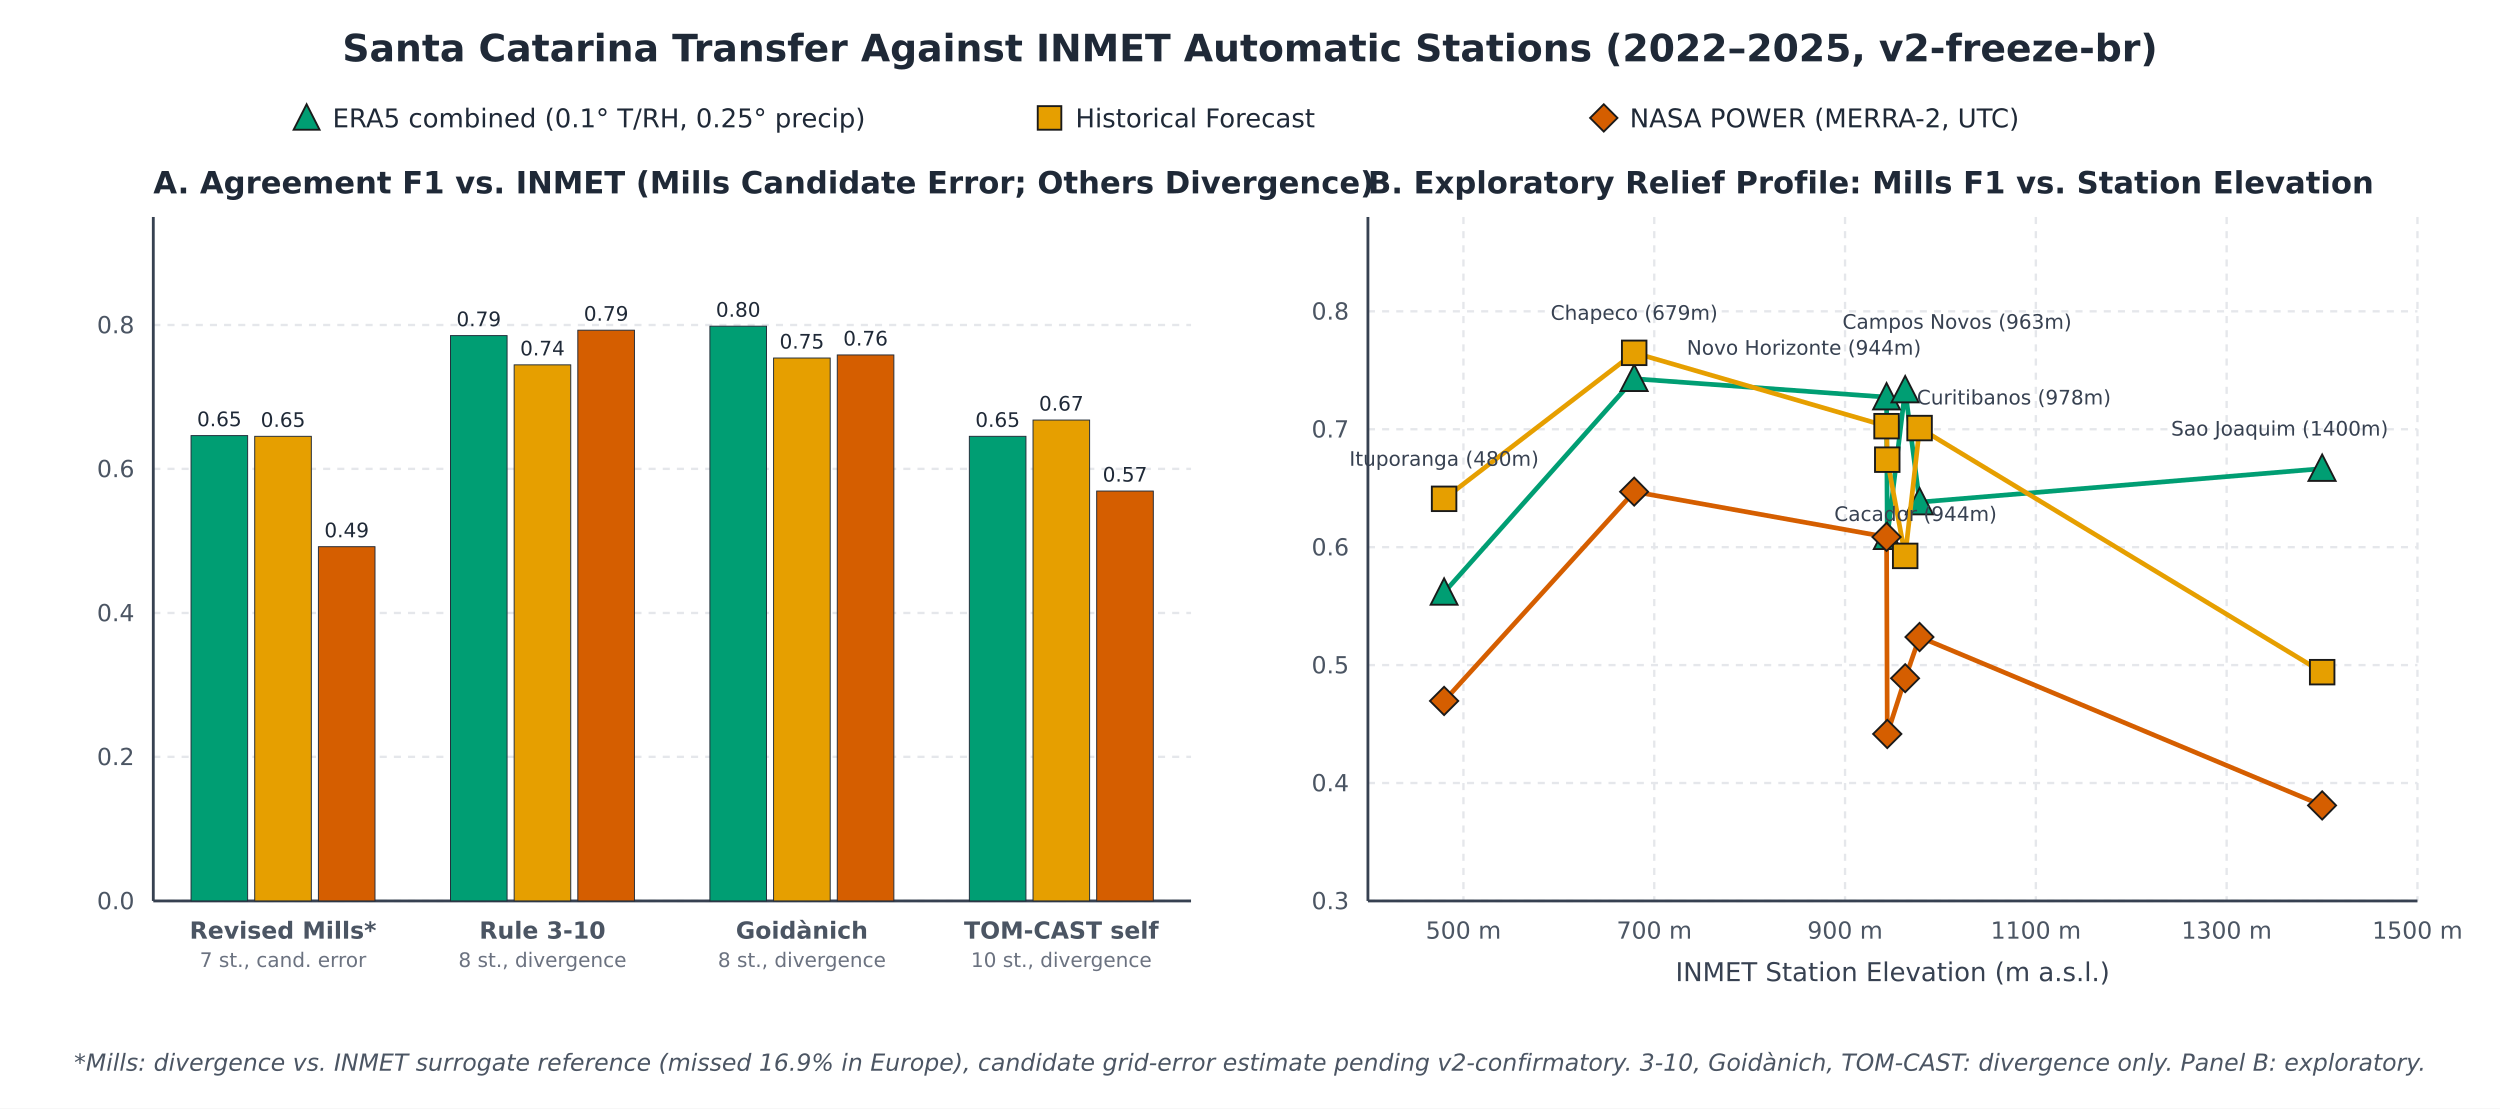
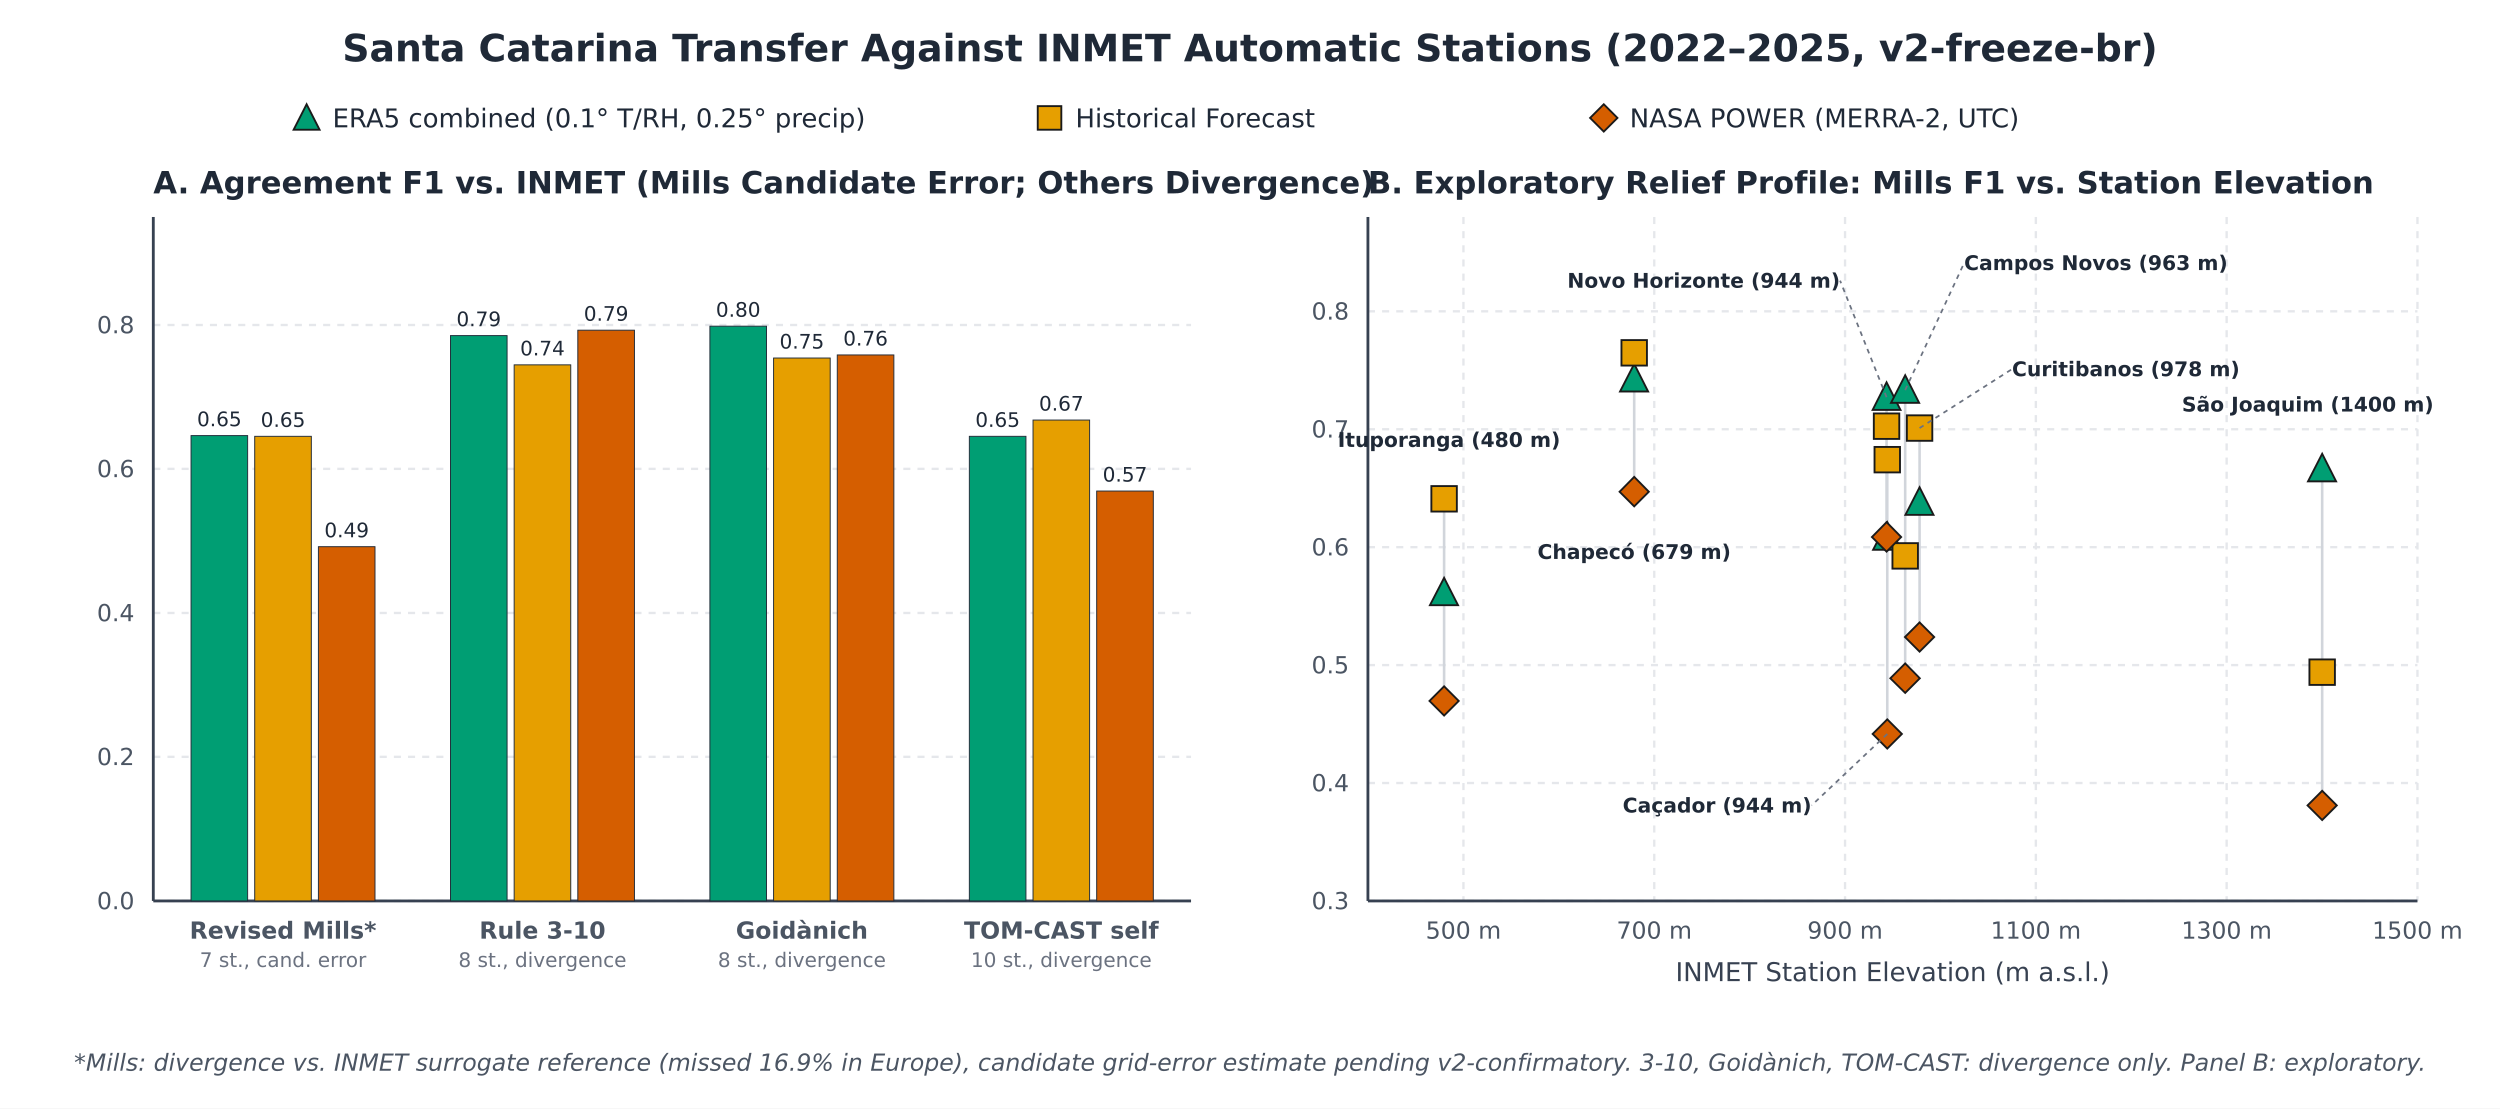
<svg xmlns="http://www.w3.org/2000/svg" viewBox="0 0 1060 470" width="1060" height="470">
  <style>
  text { font-family: "DejaVu Sans", "Segoe UI", Arial, sans-serif; fill: #1f2937; }
  .title { font-size: 16px; font-weight: 700; }
  .panel-title { font-size: 13px; font-weight: 700; }
  .axis-label { font-size: 11px; fill: #374151; }
  .tick { font-size: 10px; fill: #4b5563; }
  .ann { font-size: 9.5px; font-weight: 600; }
  .note { font-size: 10px; fill: #4b5563; font-style: italic; }
  .legend { font-size: 11px; }
</style>
  <rect x="0" y="0" width="1060" height="470" fill="#ffffff" />
  <text x="530.0" y="26" text-anchor="middle" class="title">Santa Catarina Transfer Against INMET Automatic Stations (2022–2025, v2-freeze-br)</text>
  <polygon points="130.0,44.2 124.5,55.0 135.5,55.0" fill="#009E73" stroke="#1a1a1a" stroke-width="0.8" />
  <text x="141" y="54" class="legend">ERA5 combined (0.1° T/RH, 0.25° precip)</text>
  <rect x="440.0" y="45.0" width="10.0" height="10.0" fill="#E69F00" stroke="#1a1a1a" stroke-width="0.8" />
  <text x="456" y="54" class="legend">Historical Forecast</text>
  <polygon points="680.0,44.2 685.8,50.0 680.0,55.8 674.2,50.0" fill="#D55E00" stroke="#1a1a1a" stroke-width="0.8" />
  <text x="691" y="54" class="legend">NASA POWER (MERRA-2, UTC)</text>
  <text x="65" y="82" class="panel-title">A. Agreement F1 vs. INMET (Mills Candidate Error; Others Divergence)</text>
  <line x1="65" y1="382.0" x2="505" y2="382.0" stroke="#e5e7eb" stroke-dasharray="3,3" />
  <text x="57" y="385.5" text-anchor="end" class="tick">0.0</text>
  <line x1="65" y1="320.9" x2="505" y2="320.9" stroke="#e5e7eb" stroke-dasharray="3,3" />
  <text x="57" y="324.4" text-anchor="end" class="tick">0.2</text>
  <line x1="65" y1="259.9" x2="505" y2="259.9" stroke="#e5e7eb" stroke-dasharray="3,3" />
  <text x="57" y="263.4" text-anchor="end" class="tick">0.4</text>
  <line x1="65" y1="198.8" x2="505" y2="198.8" stroke="#e5e7eb" stroke-dasharray="3,3" />
  <text x="57" y="202.3" text-anchor="end" class="tick">0.6</text>
  <line x1="65" y1="137.8" x2="505" y2="137.8" stroke="#e5e7eb" stroke-dasharray="3,3" />
  <text x="57" y="141.3" text-anchor="end" class="tick">0.8</text>
  <line x1="65" y1="92" x2="65" y2="382" stroke="#374151" stroke-width="1.2" />
  <line x1="65" y1="382" x2="505" y2="382" stroke="#374151" stroke-width="1.2" />
  <text x="120.0" y="398" text-anchor="middle" class="tick" style="font-weight:600;">Revised Mills*</text>
  <text x="120.0" y="410" text-anchor="middle" style="font-size:8.5px;fill:#6b7280;">7 st., cand. error</text>
  <rect x="81.0" y="184.7" width="24.0" height="197.3" fill="#009E73" stroke="#1f2937" stroke-width="0.4" />
  <text x="93.0" y="180.7" text-anchor="middle" style="font-size:8.5px;fill:#1f2937;">0.65</text>
  <rect x="108.0" y="185.0" width="24.0" height="197.0" fill="#E69F00" stroke="#1f2937" stroke-width="0.4" />
  <text x="120.0" y="181.0" text-anchor="middle" style="font-size:8.5px;fill:#1f2937;">0.65</text>
  <rect x="135.0" y="231.8" width="24.0" height="150.2" fill="#D55E00" stroke="#1f2937" stroke-width="0.4" />
  <text x="147.0" y="227.8" text-anchor="middle" style="font-size:8.5px;fill:#1f2937;">0.49</text>
  <text x="230.0" y="398" text-anchor="middle" class="tick" style="font-weight:600;">Rule 3-10</text>
  <text x="230.0" y="410" text-anchor="middle" style="font-size:8.5px;fill:#6b7280;">8 st., divergence</text>
  <rect x="191.0" y="142.3" width="24.0" height="239.7" fill="#009E73" stroke="#1f2937" stroke-width="0.4" />
  <text x="203.0" y="138.3" text-anchor="middle" style="font-size:8.5px;fill:#1f2937;">0.79</text>
  <rect x="218.0" y="154.7" width="24.0" height="227.3" fill="#E69F00" stroke="#1f2937" stroke-width="0.4" />
  <text x="230.0" y="150.7" text-anchor="middle" style="font-size:8.5px;fill:#1f2937;">0.74</text>
  <rect x="245.0" y="140.0" width="24.0" height="242.0" fill="#D55E00" stroke="#1f2937" stroke-width="0.4" />
  <text x="257.0" y="136.0" text-anchor="middle" style="font-size:8.5px;fill:#1f2937;">0.79</text>
  <text x="340.0" y="398" text-anchor="middle" class="tick" style="font-weight:600;">Goidànich</text>
  <text x="340.0" y="410" text-anchor="middle" style="font-size:8.5px;fill:#6b7280;">8 st., divergence</text>
  <rect x="301.0" y="138.3" width="24.0" height="243.7" fill="#009E73" stroke="#1f2937" stroke-width="0.4" />
  <text x="313.0" y="134.3" text-anchor="middle" style="font-size:8.5px;fill:#1f2937;">0.80</text>
  <rect x="328.0" y="151.8" width="24.0" height="230.2" fill="#E69F00" stroke="#1f2937" stroke-width="0.4" />
  <text x="340.0" y="147.8" text-anchor="middle" style="font-size:8.5px;fill:#1f2937;">0.75</text>
  <rect x="355.0" y="150.5" width="24.0" height="231.5" fill="#D55E00" stroke="#1f2937" stroke-width="0.4" />
  <text x="367.0" y="146.5" text-anchor="middle" style="font-size:8.5px;fill:#1f2937;">0.76</text>
  <text x="450.0" y="398" text-anchor="middle" class="tick" style="font-weight:600;">TOM-CAST self</text>
  <text x="450.0" y="410" text-anchor="middle" style="font-size:8.5px;fill:#6b7280;">10 st., divergence</text>
  <rect x="411.0" y="185.0" width="24.0" height="197.0" fill="#009E73" stroke="#1f2937" stroke-width="0.4" />
  <text x="423.0" y="181.0" text-anchor="middle" style="font-size:8.5px;fill:#1f2937;">0.65</text>
  <rect x="438.0" y="178.1" width="24.0" height="203.9" fill="#E69F00" stroke="#1f2937" stroke-width="0.4" />
  <text x="450.0" y="174.1" text-anchor="middle" style="font-size:8.5px;fill:#1f2937;">0.67</text>
  <rect x="465.0" y="208.2" width="24.0" height="173.8" fill="#D55E00" stroke="#1f2937" stroke-width="0.4" />
  <text x="477.0" y="204.2" text-anchor="middle" style="font-size:8.5px;fill:#1f2937;">0.57</text>
  <text x="580" y="82" class="panel-title">B. Exploratory Relief Profile: Mills F1 vs. Station Elevation</text>
  <line x1="620.5" y1="92" x2="620.5" y2="382" stroke="#e5e7eb" stroke-dasharray="3,3" />
  <text x="620.5" y="398" text-anchor="middle" class="tick">500 m</text>
  <line x1="701.4" y1="92" x2="701.4" y2="382" stroke="#e5e7eb" stroke-dasharray="3,3" />
  <text x="701.4" y="398" text-anchor="middle" class="tick">700 m</text>
  <line x1="782.3" y1="92" x2="782.3" y2="382" stroke="#e5e7eb" stroke-dasharray="3,3" />
  <text x="782.3" y="398" text-anchor="middle" class="tick">900 m</text>
  <line x1="863.2" y1="92" x2="863.2" y2="382" stroke="#e5e7eb" stroke-dasharray="3,3" />
  <text x="863.2" y="398" text-anchor="middle" class="tick">1100 m</text>
  <line x1="944.1" y1="92" x2="944.1" y2="382" stroke="#e5e7eb" stroke-dasharray="3,3" />
  <text x="944.1" y="398" text-anchor="middle" class="tick">1300 m</text>
  <line x1="1025.0" y1="92" x2="1025.0" y2="382" stroke="#e5e7eb" stroke-dasharray="3,3" />
  <text x="1025.0" y="398" text-anchor="middle" class="tick">1500 m</text>
  <line x1="580" y1="382.0" x2="1025" y2="382.0" stroke="#e5e7eb" stroke-dasharray="3,3" />
  <text x="572" y="385.5" text-anchor="end" class="tick">0.3</text>
  <line x1="580" y1="332.0" x2="1025" y2="332.0" stroke="#e5e7eb" stroke-dasharray="3,3" />
  <text x="572" y="335.5" text-anchor="end" class="tick">0.4</text>
  <line x1="580" y1="282.0" x2="1025" y2="282.0" stroke="#e5e7eb" stroke-dasharray="3,3" />
  <text x="572" y="285.5" text-anchor="end" class="tick">0.5</text>
  <line x1="580" y1="232.0" x2="1025" y2="232.0" stroke="#e5e7eb" stroke-dasharray="3,3" />
  <text x="572" y="235.5" text-anchor="end" class="tick">0.6</text>
  <line x1="580" y1="182.0" x2="1025" y2="182.0" stroke="#e5e7eb" stroke-dasharray="3,3" />
  <text x="572" y="185.5" text-anchor="end" class="tick">0.7</text>
  <line x1="580" y1="132.0" x2="1025" y2="132.0" stroke="#e5e7eb" stroke-dasharray="3,3" />
  <text x="572" y="135.5" text-anchor="end" class="tick">0.8</text>
  <line x1="580" y1="92" x2="580" y2="382" stroke="#374151" stroke-width="1.2" />
  <line x1="580" y1="382" x2="1025" y2="382" stroke="#374151" stroke-width="1.2" />
-   <polyline points="612.3,251.2 692.9,160.6 799.9,168.4 800.2,227.7 807.8,165.4 813.9,212.9 984.6,198.7" fill="none" stroke="#009E73" stroke-width="2.0" />
-   <polygon points="612.3,245.2 606.6,256.4 618.0,256.4" fill="#009E73" stroke="#1a1a1a" stroke-width="0.8" />
-   <polygon points="692.9,154.6 687.1,165.8 698.6,165.8" fill="#009E73" stroke="#1a1a1a" stroke-width="0.8" />
-   <polygon points="799.9,162.4 794.2,173.6 805.6,173.6" fill="#009E73" stroke="#1a1a1a" stroke-width="0.8" />
-   <polygon points="800.2,221.7 794.5,232.8 805.9,232.8" fill="#009E73" stroke="#1a1a1a" stroke-width="0.8" />
-   <polygon points="807.8,159.4 802.0,170.6 813.5,170.6" fill="#009E73" stroke="#1a1a1a" stroke-width="0.8" />
-   <polygon points="813.9,206.9 808.1,218.1 819.6,218.1" fill="#009E73" stroke="#1a1a1a" stroke-width="0.8" />
-   <polygon points="984.6,192.7 978.8,203.9 990.3,203.9" fill="#009E73" stroke="#1a1a1a" stroke-width="0.8" />
-   <polyline points="612.3,211.5 692.9,149.6 799.9,180.7 800.2,194.9 807.8,235.7 813.9,181.5 984.6,285.0" fill="none" stroke="#E69F00" stroke-width="2.0" />
-   <rect x="607.1" y="206.3" width="10.4" height="10.4" fill="#E69F00" stroke="#1a1a1a" stroke-width="0.8" />
-   <rect x="687.7" y="144.4" width="10.4" height="10.4" fill="#E69F00" stroke="#1a1a1a" stroke-width="0.8" />
-   <rect x="794.7" y="175.5" width="10.4" height="10.4" fill="#E69F00" stroke="#1a1a1a" stroke-width="0.8" />
-   <rect x="795.0" y="189.7" width="10.4" height="10.4" fill="#E69F00" stroke="#1a1a1a" stroke-width="0.8" />
-   <rect x="802.6" y="230.5" width="10.4" height="10.4" fill="#E69F00" stroke="#1a1a1a" stroke-width="0.8" />
-   <rect x="808.7" y="176.3" width="10.4" height="10.4" fill="#E69F00" stroke="#1a1a1a" stroke-width="0.8" />
-   <rect x="979.4" y="279.8" width="10.4" height="10.4" fill="#E69F00" stroke="#1a1a1a" stroke-width="0.8" />
-   <polyline points="612.3,297.2 692.9,208.5 799.9,227.7 800.2,311.2 807.8,287.6 813.9,270.1 984.6,341.5" fill="none" stroke="#D55E00" stroke-width="2.0" />
-   <polygon points="612.3,291.2 618.3,297.2 612.3,303.2 606.3,297.2" fill="#D55E00" stroke="#1a1a1a" stroke-width="0.8" />
-   <polygon points="692.9,202.5 698.8,208.5 692.9,214.4 686.9,208.5" fill="#D55E00" stroke="#1a1a1a" stroke-width="0.8" />
-   <polygon points="799.9,221.7 805.9,227.7 799.9,233.6 793.9,227.7" fill="#D55E00" stroke="#1a1a1a" stroke-width="0.8" />
-   <polygon points="800.2,305.2 806.2,311.2 800.2,317.2 794.2,311.2" fill="#D55E00" stroke="#1a1a1a" stroke-width="0.8" />
-   <polygon points="807.8,281.6 813.7,287.6 807.8,293.5 801.8,287.6" fill="#D55E00" stroke="#1a1a1a" stroke-width="0.8" />
-   <polygon points="813.9,264.1 819.8,270.1 813.9,276.1 807.9,270.1" fill="#D55E00" stroke="#1a1a1a" stroke-width="0.8" />
-   <polygon points="984.6,335.5 990.5,341.5 984.6,347.5 978.6,341.5" fill="#D55E00" stroke="#1a1a1a" stroke-width="0.8" />
-   <text x="612.3" y="197.5" text-anchor="middle" style="font-size:8.5px;fill:#374151;">Ituporanga (480m)</text>
-   <text x="692.9" y="135.6" text-anchor="middle" style="font-size:8.5px;fill:#374151;">Chapeco (679m)</text>
-   <text x="764.9" y="150.4" text-anchor="middle" style="font-size:8.5px;fill:#374151;">Novo Horizonte (944m)</text>
-   <text x="812.2" y="220.9" text-anchor="middle" style="font-size:8.5px;fill:#374151;">Cacador (944m)</text>
-   <text x="829.8" y="139.4" text-anchor="middle" style="font-size:8.5px;fill:#374151;">Campos Novos (963m)</text>
-   <text x="853.9" y="171.5" text-anchor="middle" style="font-size:8.5px;fill:#374151;">Curitibanos (978m)</text>
-   <text x="966.6" y="184.7" text-anchor="middle" style="font-size:8.5px;fill:#374151;">Sao Joaquim (1400m)</text>
+   <line x1="612.3" y1="211.5" x2="612.3" y2="297.2" stroke="#d1d5db" stroke-width="1.1" />
+   <line x1="692.9" y1="149.6" x2="692.9" y2="208.5" stroke="#d1d5db" stroke-width="1.1" />
+   <line x1="799.9" y1="168.4" x2="799.9" y2="227.7" stroke="#d1d5db" stroke-width="1.1" />
+   <line x1="800.2" y1="194.9" x2="800.2" y2="311.2" stroke="#d1d5db" stroke-width="1.1" />
+   <line x1="807.8" y1="165.4" x2="807.8" y2="287.6" stroke="#d1d5db" stroke-width="1.1" />
+   <line x1="813.9" y1="181.5" x2="813.9" y2="270.1" stroke="#d1d5db" stroke-width="1.1" />
+   <line x1="984.6" y1="198.7" x2="984.6" y2="341.5" stroke="#d1d5db" stroke-width="1.1" />
+   <polygon points="612.3,245.0 606.3,256.6 618.2,256.6" fill="#009E73" stroke="#1a1a1a" stroke-width="0.8" />
+   <polygon points="692.9,154.3 686.9,166.0 698.8,166.0" fill="#009E73" stroke="#1a1a1a" stroke-width="0.8" />
+   <polygon points="799.9,162.1 794.0,173.8 805.8,173.8" fill="#009E73" stroke="#1a1a1a" stroke-width="0.8" />
+   <polygon points="800.2,221.4 794.2,233.1 806.1,233.1" fill="#009E73" stroke="#1a1a1a" stroke-width="0.8" />
+   <polygon points="807.8,159.1 801.8,170.8 813.7,170.8" fill="#009E73" stroke="#1a1a1a" stroke-width="0.8" />
+   <polygon points="813.9,206.6 807.9,218.3 819.8,218.3" fill="#009E73" stroke="#1a1a1a" stroke-width="0.8" />
+   <polygon points="984.6,192.4 978.6,204.1 990.5,204.1" fill="#009E73" stroke="#1a1a1a" stroke-width="0.8" />
+   <rect x="606.9" y="206.1" width="10.8" height="10.8" fill="#E69F00" stroke="#1a1a1a" stroke-width="0.8" />
+   <rect x="687.5" y="144.2" width="10.8" height="10.8" fill="#E69F00" stroke="#1a1a1a" stroke-width="0.8" />
+   <rect x="794.5" y="175.3" width="10.8" height="10.8" fill="#E69F00" stroke="#1a1a1a" stroke-width="0.8" />
+   <rect x="794.8" y="189.5" width="10.8" height="10.8" fill="#E69F00" stroke="#1a1a1a" stroke-width="0.8" />
+   <rect x="802.4" y="230.3" width="10.8" height="10.8" fill="#E69F00" stroke="#1a1a1a" stroke-width="0.8" />
+   <rect x="808.5" y="176.1" width="10.8" height="10.8" fill="#E69F00" stroke="#1a1a1a" stroke-width="0.8" />
+   <rect x="979.2" y="279.6" width="10.8" height="10.8" fill="#E69F00" stroke="#1a1a1a" stroke-width="0.8" />
+   <polygon points="612.3,291.0 618.5,297.2 612.3,303.4 606.1,297.2" fill="#D55E00" stroke="#1a1a1a" stroke-width="0.8" />
+   <polygon points="692.9,202.2 699.1,208.5 692.9,214.7 686.7,208.5" fill="#D55E00" stroke="#1a1a1a" stroke-width="0.8" />
+   <polygon points="799.9,221.4 806.1,227.7 799.9,233.9 793.7,227.7" fill="#D55E00" stroke="#1a1a1a" stroke-width="0.8" />
+   <polygon points="800.2,305.0 806.4,311.2 800.2,317.4 794.0,311.2" fill="#D55E00" stroke="#1a1a1a" stroke-width="0.8" />
+   <polygon points="807.8,281.3 814.0,287.6 807.8,293.8 801.5,287.6" fill="#D55E00" stroke="#1a1a1a" stroke-width="0.8" />
+   <polygon points="813.9,263.9 820.1,270.1 813.9,276.3 807.7,270.1" fill="#D55E00" stroke="#1a1a1a" stroke-width="0.8" />
+   <polygon points="984.6,335.3 990.8,341.5 984.6,347.7 978.4,341.5" fill="#D55E00" stroke="#1a1a1a" stroke-width="0.8" />
+   <text x="614.4" y="189.5" text-anchor="middle" style="font-size:8.6px;fill:#1f2937;font-weight:600;">Ituporanga (480 m)</text>
+   <text x="692.9" y="237.0" text-anchor="middle" style="font-size:8.6px;fill:#1f2937;font-weight:600;">Chapecó (679 m)</text>
+   <line x1="799.9" y1="168.4" x2="780.2" y2="119.0" stroke="#6b7280" stroke-width="0.75" stroke-dasharray="2,2" />
+   <text x="780.2" y="122.0" text-anchor="end" style="font-size:8.6px;fill:#1f2937;font-weight:600;">Novo Horizonte (944 m)</text>
+   <line x1="800.2" y1="311.2" x2="768.1" y2="341.5" stroke="#6b7280" stroke-width="0.75" stroke-dasharray="2,2" />
+   <text x="768.1" y="344.5" text-anchor="end" style="font-size:8.6px;fill:#1f2937;font-weight:600;">Caçador (944 m)</text>
+   <line x1="807.8" y1="165.4" x2="832.8" y2="111.5" stroke="#6b7280" stroke-width="0.75" stroke-dasharray="2,2" />
+   <text x="832.8" y="114.5" text-anchor="start" style="font-size:8.6px;fill:#1f2937;font-weight:600;">Campos Novos (963 m)</text>
+   <line x1="813.9" y1="181.5" x2="853.1" y2="156.5" stroke="#6b7280" stroke-width="0.75" stroke-dasharray="2,2" />
+   <text x="853.1" y="159.5" text-anchor="start" style="font-size:8.6px;fill:#1f2937;font-weight:600;">Curitibanos (978 m)</text>
+   <text x="978.5" y="174.5" text-anchor="middle" style="font-size:8.6px;fill:#1f2937;font-weight:600;">São Joaquim (1400 m)</text>
  <text x="802.5" y="416" text-anchor="middle" class="axis-label">INMET Station Elevation (m a.s.l.)</text>
  <text x="530.0" y="454" text-anchor="middle" class="note">*Mills: divergence vs. INMET surrogate reference (missed 16.9% in Europe), candidate grid-error estimate pending v2-confirmatory. 3-10, Goidànich, TOM-CAST: divergence only. Panel B: exploratory.</text>
</svg>
